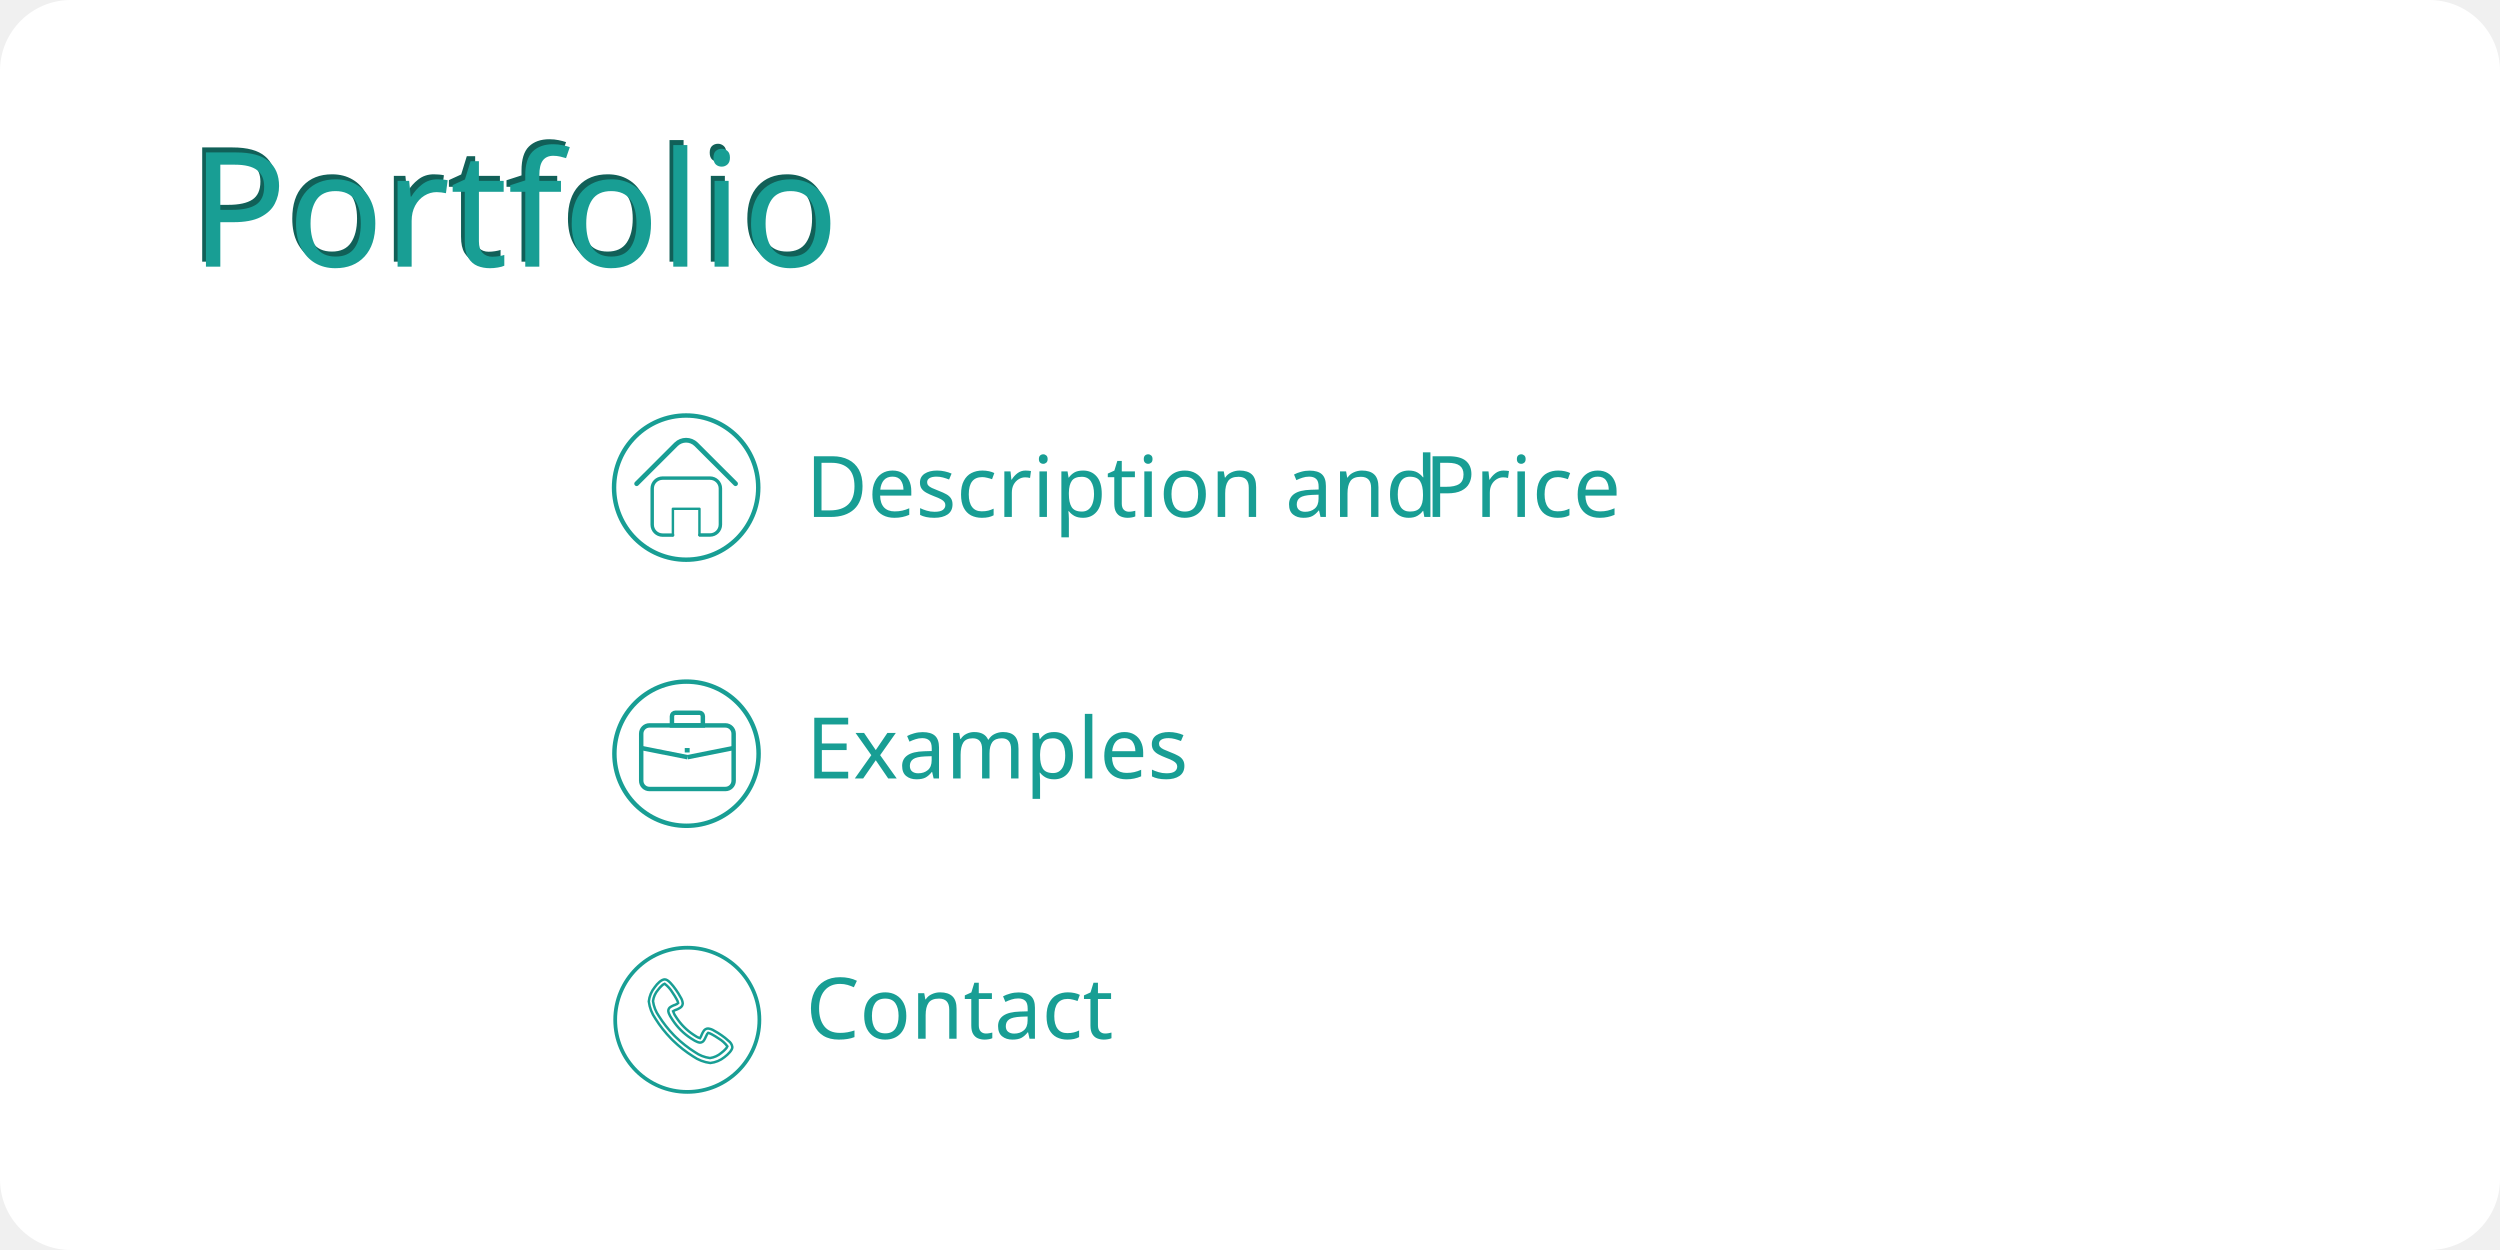
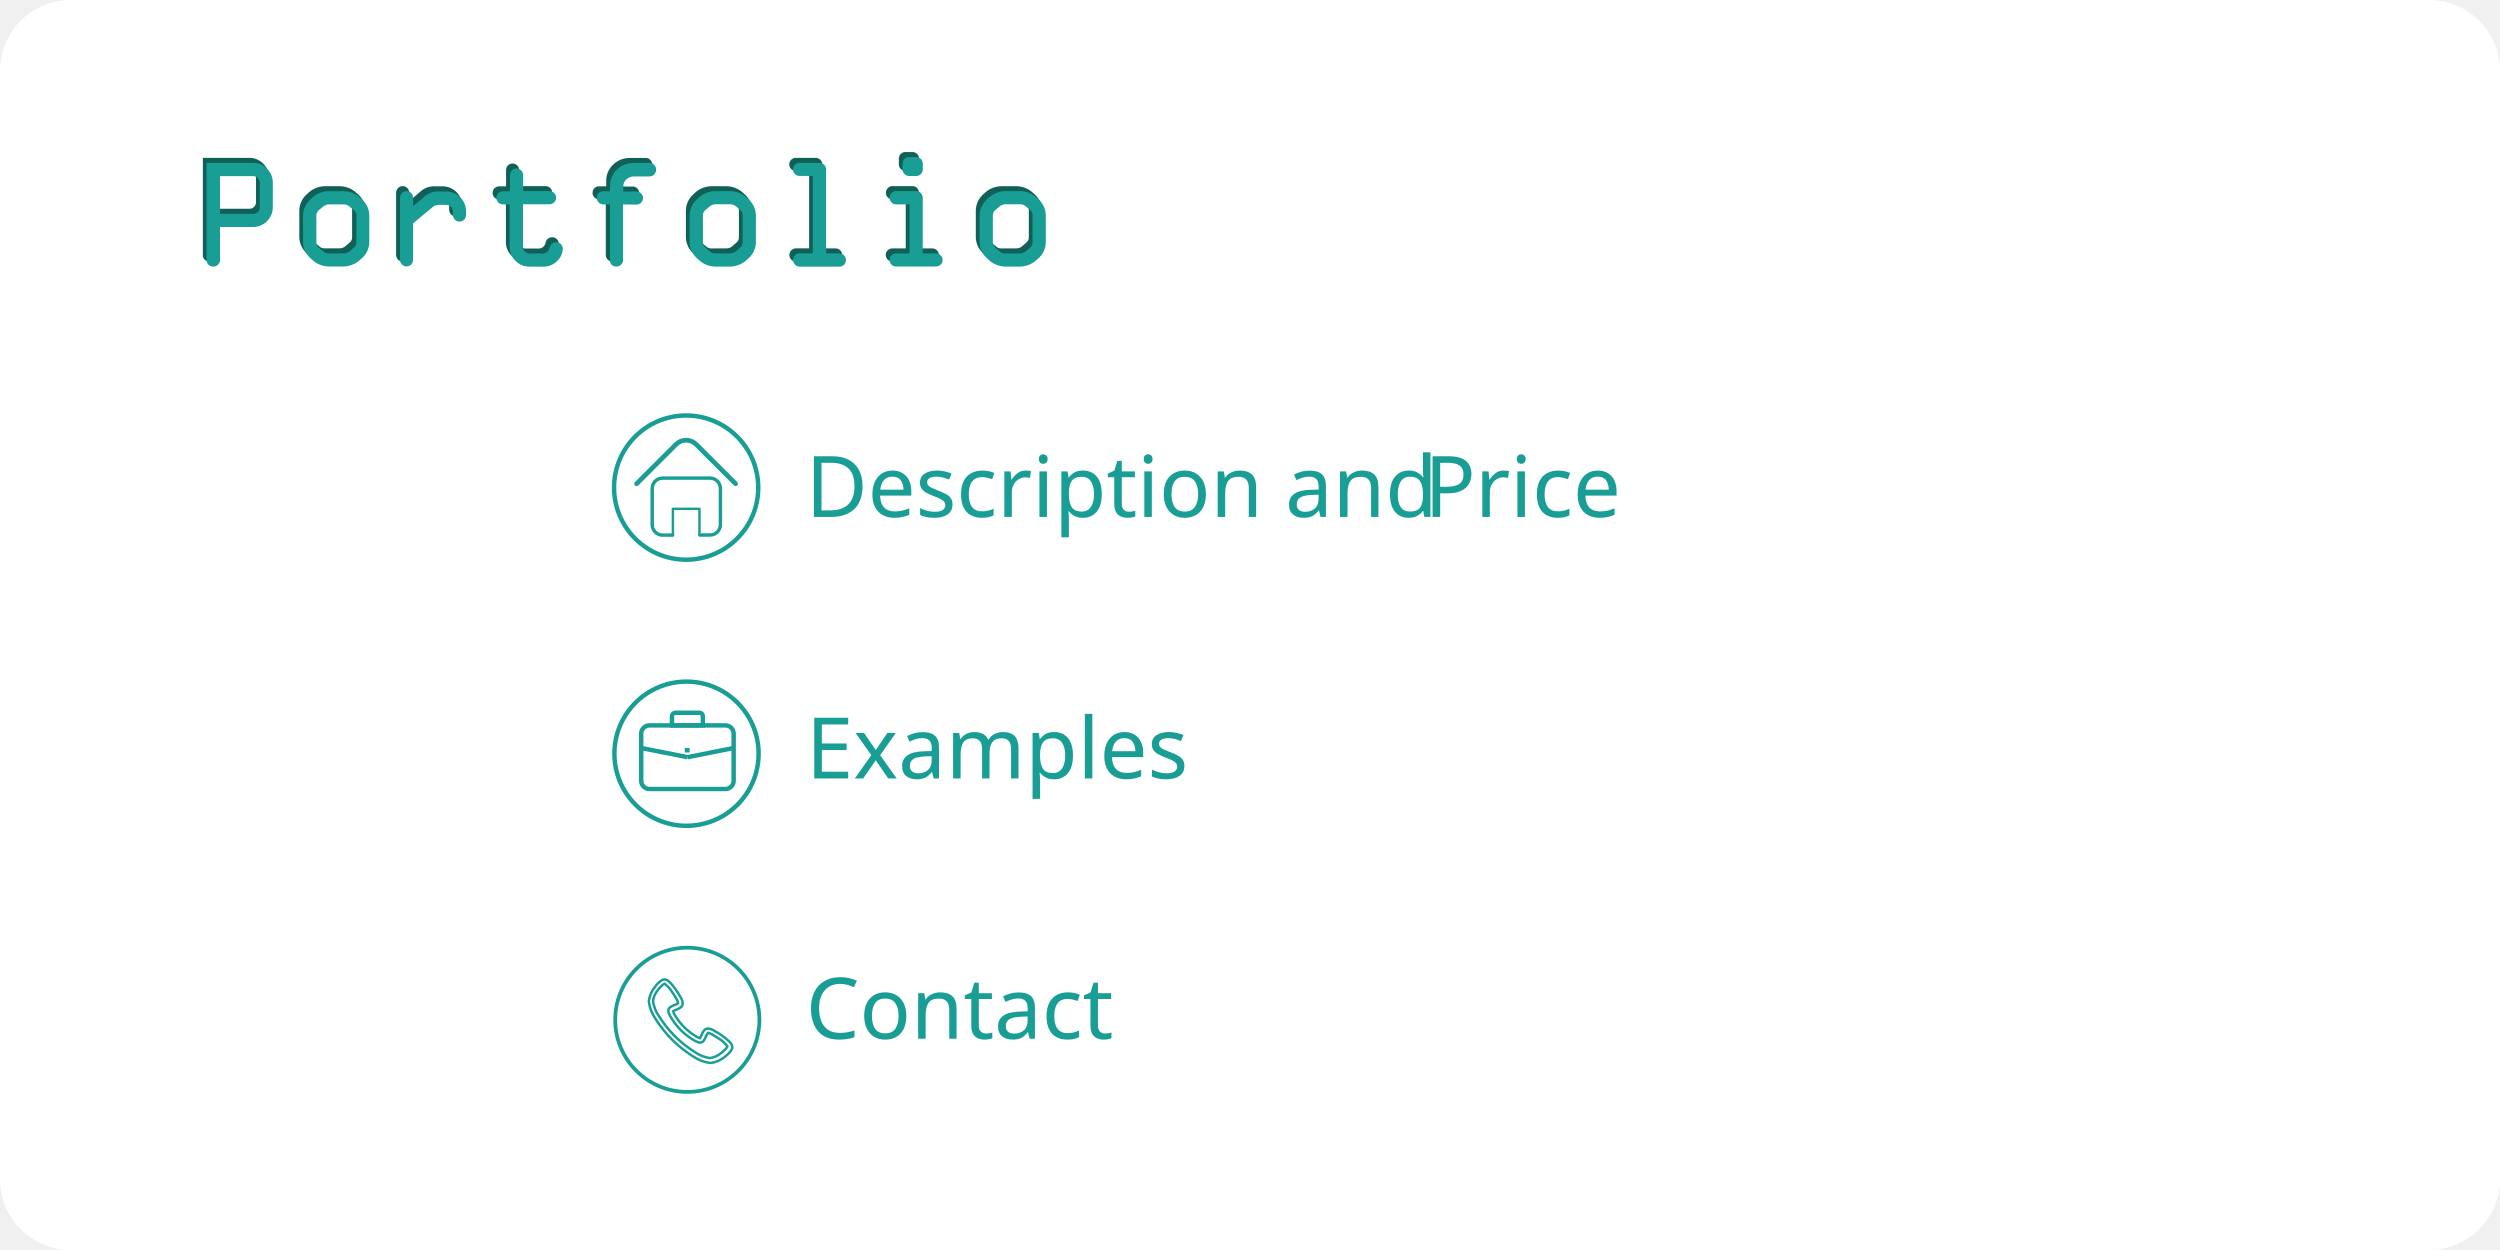
<svg xmlns="http://www.w3.org/2000/svg" viewBox="0 0 500 250">
  <g id="Layer_2" data-name="Layer 2">
    <g id="Layer_1-2" data-name="Layer 1">
      <rect width="500" height="250" rx="14.17" ry="14.17" fill="#fff" />
-       <text transform="translate(37.33 52.33)" font-size="32" fill="#116058" font-family="OCRAExtended, OCR A Extended">Portfolio</text>
-       <text transform="translate(38.08 53.33)" font-size="32" fill="#189e94" font-family="OCRAExtended, OCR A Extended">Portfolio</text>
+       <path d="M40.57,51V31.57h9.31a3.78,3.78,0,0,1,2.77,1.17,3.83,3.83,0,0,1,1.16,2.8v4.92a3.95,3.95,0,0,1-3.94,3.94H43.22V51a1.31,1.31,0,0,1-1.31,1.31A1.31,1.31,0,0,1,41,52,1.25,1.25,0,0,1,40.57,51Zm2.66-9.25h6.66a1.27,1.27,0,0,0,.92-.38,1.25,1.25,0,0,0,.39-.93V35.54a1.25,1.25,0,0,0-.39-.93,1.28,1.28,0,0,0-.92-.38H43.22Z" fill="#116058" />
+       <path d="M73.11,42v5.55a4.37,4.37,0,0,1-1.66,3.27A5.11,5.11,0,0,1,68,52.3H64.94a5,5,0,0,1-3.44-1.52,4.42,4.42,0,0,1-1.64-3.24V42a4.46,4.46,0,0,1,1.6-3.24,5,5,0,0,1,3.48-1.52H68a5,5,0,0,1,3.43,1.47A4.4,4.4,0,0,1,73.11,42Zm-10.59.11v5.31A1.4,1.4,0,0,0,63,48.55l1,.84a1.37,1.37,0,0,0,.92.28h3a1.79,1.79,0,0,0,1.22-.48l.8-.7a1.25,1.25,0,0,0,.48-1V42.13A1.37,1.37,0,0,0,70,41l-.92-.73A1.66,1.66,0,0,0,68,39.85H65.27a2,2,0,0,0-1.37.42L63,41A1.32,1.32,0,0,0,62.52,42.1Z" fill="#116058" />
+       <path d="M79.22,51V38.57a1.32,1.32,0,0,1,.38-.95,1.24,1.24,0,0,1,.93-.4,1.25,1.25,0,0,1,.93.39,1.31,1.31,0,0,1,.38,1v1.64L84,38.38a4.06,4.06,0,0,1,2.59-1.12h1.92a3.95,3.95,0,0,1,3.94,3.94v.7a1.31,1.31,0,0,1-.38,1,1.31,1.31,0,0,1-2.24-.92v-.73a1.31,1.31,0,0,0-1.31-1.31H86.8a2,2,0,0,0-1.22.58l-3.73,3.23V51a1.25,1.25,0,0,1-.39.93A1.31,1.31,0,0,1,79.22,51Z" fill="#116058" />
+       <path d="M107.77,52.33h-2.62a3.84,3.84,0,0,1-2.8-1.16,3.77,3.77,0,0,1-1.17-2.78V39.88H99.83a1.28,1.28,0,0,1-.93-.37,1.32,1.32,0,0,1,.93-2.25h1.38V34a1.3,1.3,0,0,1,2.23-.92,1.25,1.25,0,0,1,.4.92v3.22h5.28a1.31,1.31,0,0,1,0,2.63H103.8V48.4a1.25,1.25,0,0,0,.4.92,1.3,1.3,0,0,0,.95.39h2.56a1.38,1.38,0,0,0,1.39-1.13,1.35,1.35,0,0,1,1.33-1.13,1.25,1.25,0,0,1,.95.38,1.33,1.33,0,0,1,.37,1,3.48,3.48,0,0,1-1.12,2.37A3.76,3.76,0,0,1,107.77,52.33Z" fill="#116058" />
+       <path d="M123.86,39.88V51a1.25,1.25,0,0,1-.39.93,1.27,1.27,0,0,1-.92.38,1.31,1.31,0,0,1-1-.38,1.25,1.25,0,0,1-.39-.93V39.88h-1.34a1.25,1.25,0,0,1-.93-.39,1.27,1.27,0,0,1-.38-.92,1.34,1.34,0,0,1,.35-.91,1.22,1.22,0,0,1,1-.4h1.38v-1a4.44,4.44,0,0,1,1.38-3.34,4.78,4.78,0,0,1,3.45-1.33h3.08a1.25,1.25,0,0,1,.93.39,1.31,1.31,0,0,1,.38,1,1.33,1.33,0,0,1-1.31,1.31h-3.08a2.22,2.22,0,0,0-1.55.56,1.88,1.88,0,0,0-.62,1.45v1h2.63a1.21,1.21,0,0,1,.92.38,1.28,1.28,0,0,1,.39.94,1.33,1.33,0,0,1-1.31,1.31Z" fill="#116058" />
+       <path d="M150.43,42v5.55a4.37,4.37,0,0,1-1.66,3.27,5.11,5.11,0,0,1-3.43,1.5h-3.08a5,5,0,0,1-3.44-1.52,4.42,4.42,0,0,1-1.64-3.24V42a4.46,4.46,0,0,1,1.6-3.24,5,5,0,0,1,3.48-1.52h3.08a5,5,0,0,1,3.43,1.47A4.4,4.4,0,0,1,150.43,42Zm-10.59.11v5.31a1.4,1.4,0,0,0,.52,1.14l1,.84a1.37,1.37,0,0,0,.92.28h3a1.79,1.79,0,0,0,1.22-.48l.8-.7a1.25,1.25,0,0,0,.48-1V42.13a1.37,1.37,0,0,0-.48-1.16l-.92-.73a1.66,1.66,0,0,0-1.09-.39h-2.72a2,2,0,0,0-1.37.42l-.89.77A1.32,1.32,0,0,0,139.83,42.1Z" fill="#116058" />
+       <path d="M167.13,52.33h-7.94a1.24,1.24,0,0,1-.93-.4,1.32,1.32,0,0,1-.38-.95,1.27,1.27,0,0,1,.38-.92,1.25,1.25,0,0,1,.93-.39h2.63V34.19h-2.66a1.31,1.31,0,1,1,0-2.62h4a1.33,1.33,0,0,1,1.31,1.31v16.8h2.66A1.33,1.33,0,0,1,168.44,51a1.32,1.32,0,0,1-.38.95A1.24,1.24,0,0,1,167.13,52.33Z" fill="#116058" />
+       <path d="M186.46,52.3h-8a1.31,1.31,0,0,1,0-2.62h2.69v-9.8h-2.66a1.25,1.25,0,0,1-.93-.39,1.27,1.27,0,0,1-.38-.92,1.32,1.32,0,0,1,.38-.95,1.24,1.24,0,0,1,.93-.4h4a1.24,1.24,0,0,1,.93.4,1.32,1.32,0,0,1,.38.95V49.68h2.63a1.32,1.32,0,0,1,.95.38,1.29,1.29,0,0,1,0,1.86A1.27,1.27,0,0,1,186.46,52.3Zm-5.34-21.89h1.38a1.31,1.31,0,0,1,1.31,1.31v1.12a1.32,1.32,0,0,1-.38.95,1.24,1.24,0,0,1-.93.4h-1.41a1.25,1.25,0,0,1-.95-.41,1.23,1.23,0,0,1-.37-.91l0-1.16a1.31,1.31,0,0,1,1.31-1.31Z" fill="#116058" />
+       <path d="M208.41,42v5.55a4.37,4.37,0,0,1-1.66,3.27,5.11,5.11,0,0,1-3.43,1.5h-3.08a5,5,0,0,1-3.44-1.52,4.42,4.42,0,0,1-1.64-3.24V42a4.46,4.46,0,0,1,1.6-3.24,5,5,0,0,1,3.48-1.52h3.08a5,5,0,0,1,3.43,1.47A4.4,4.4,0,0,1,208.41,42Zm-10.59.11v5.31a1.4,1.4,0,0,0,.52,1.14l1,.84a1.37,1.37,0,0,0,.92.28h3a1.79,1.79,0,0,0,1.22-.48l.8-.7a1.25,1.25,0,0,0,.48-1V42.13A1.37,1.37,0,0,0,205.3,41l-.92-.73a1.66,1.66,0,0,0-1.09-.39h-2.72a2,2,0,0,0-1.37.42l-.89.77A1.32,1.32,0,0,0,197.82,42.1Z" fill="#116058" />
+       <path d="M41.32,52V32.57h9.31a3.78,3.78,0,0,1,2.77,1.17,3.83,3.83,0,0,1,1.16,2.8v4.92a3.95,3.95,0,0,1-3.94,3.94H44V52a1.31,1.31,0,0,1-1.31,1.31,1.31,1.31,0,0,1-1-.38A1.25,1.25,0,0,1,41.32,52ZM44,42.77h6.66a1.27,1.27,0,0,0,.92-.38,1.25,1.25,0,0,0,.39-.93V36.54a1.25,1.25,0,0,0-.39-.93,1.28,1.28,0,0,0-.92-.38H44Z" fill="#189e94" />
+       <path d="M73.86,43v5.55A4.37,4.37,0,0,1,72.2,51.8a5.11,5.11,0,0,1-3.43,1.5H65.69a5,5,0,0,1-3.44-1.52,4.42,4.42,0,0,1-1.64-3.24V43a4.46,4.46,0,0,1,1.6-3.24,5,5,0,0,1,3.48-1.52h3.08a5,5,0,0,1,3.43,1.47A4.4,4.4,0,0,1,73.86,43Zm-10.59.11v5.31a1.4,1.4,0,0,0,.52,1.14l1,.84a1.37,1.37,0,0,0,.92.28h3A1.79,1.79,0,0,0,70,50.19l.8-.7a1.25,1.25,0,0,0,.48-1V43.13A1.37,1.37,0,0,0,70.76,42l-.92-.73a1.66,1.66,0,0,0-1.09-.39H66a2,2,0,0,0-1.37.42l-.89.77A1.32,1.32,0,0,0,63.27,43.1Z" fill="#189e94" />
+       <path d="M80,52V39.57a1.32,1.32,0,0,1,.38-.95,1.24,1.24,0,0,1,.93-.4,1.25,1.25,0,0,1,.93.39,1.31,1.31,0,0,1,.38,1v1.64l2.14-1.83a4.06,4.06,0,0,1,2.59-1.12h1.92a3.95,3.95,0,0,1,3.94,3.94v.7a1.31,1.31,0,0,1-.38,1,1.31,1.31,0,0,1-2.24-.92v-.73a1.31,1.31,0,0,0-1.31-1.31h-1.7a2,2,0,0,0-1.22.58L82.6,44.69V52a1.25,1.25,0,0,1-.39.93A1.31,1.31,0,0,1,80,52Z" fill="#189e94" />
+       <path d="M108.52,53.33H105.9a3.84,3.84,0,0,1-2.8-1.16,3.77,3.77,0,0,1-1.17-2.78V40.88h-1.34a1.28,1.28,0,0,1-.93-.37,1.32,1.32,0,0,1,.93-2.25H102V35a1.3,1.3,0,0,1,2.23-.92,1.25,1.25,0,0,1,.4.92v3.22h5.28a1.31,1.31,0,0,1,0,2.63h-5.31V49.4a1.25,1.25,0,0,0,.4.92,1.3,1.3,0,0,0,.95.39h2.56a1.38,1.38,0,0,0,1.39-1.13,1.35,1.35,0,0,1,1.33-1.13,1.25,1.25,0,0,1,.95.38,1.33,1.33,0,0,1,.37,1,3.48,3.48,0,0,1-1.12,2.37A3.76,3.76,0,0,1,108.52,53.33Z" fill="#189e94" />
+       <path d="M124.61,40.88V52a1.25,1.25,0,0,1-.39.93,1.27,1.27,0,0,1-.92.38,1.31,1.31,0,0,1-1-.38A1.25,1.25,0,0,1,122,52V40.88h-1.34a1.25,1.25,0,0,1-.93-.39,1.27,1.27,0,0,1-.38-.92,1.34,1.34,0,0,1,.35-.91,1.22,1.22,0,0,1,1-.4H122v-1a4.44,4.44,0,0,1,1.38-3.34,4.78,4.78,0,0,1,3.45-1.33h3.08a1.25,1.25,0,0,1,.93.39,1.31,1.31,0,0,1,.38,1,1.33,1.33,0,0,1-1.31,1.31h-3.08a2.22,2.22,0,0,0-1.55.56,1.88,1.88,0,0,0-.62,1.45v1h2.63a1.21,1.21,0,0,1,.92.38,1.28,1.28,0,0,1,.39.94,1.33,1.33,0,0,1-1.31,1.31Z" fill="#189e94" />
+       <path d="M151.18,43v5.55a4.37,4.37,0,0,1-1.66,3.27,5.11,5.11,0,0,1-3.43,1.5H143a5,5,0,0,1-3.44-1.52,4.42,4.42,0,0,1-1.64-3.24V43a4.46,4.46,0,0,1,1.6-3.24A5,5,0,0,1,143,38.22h3.08a5,5,0,0,1,3.43,1.47A4.4,4.4,0,0,1,151.18,43Zm-10.59.11v5.31a1.4,1.4,0,0,0,.52,1.14l1,.84a1.37,1.37,0,0,0,.92.28h3a1.79,1.79,0,0,0,1.22-.48l.8-.7a1.25,1.25,0,0,0,.48-1V43.13a1.37,1.37,0,0,0-.48-1.16l-.92-.73a1.66,1.66,0,0,0-1.09-.39h-2.72a2,2,0,0,0-1.37.42l-.89.77A1.32,1.32,0,0,0,140.58,43.1Z" fill="#189e94" />
+       <path d="M167.88,53.33h-7.94a1.24,1.24,0,0,1-.93-.4,1.32,1.32,0,0,1-.38-.95,1.27,1.27,0,0,1,.38-.92,1.25,1.25,0,0,1,.93-.39h2.63V35.19h-2.66a1.31,1.31,0,1,1,0-2.62h4a1.33,1.33,0,0,1,1.31,1.31v16.8h2.66A1.33,1.33,0,0,1,169.19,52a1.32,1.32,0,0,1-.38.95A1.24,1.24,0,0,1,167.88,53.33Z" fill="#189e94" />
+       <path d="M187.21,53.3h-8a1.31,1.31,0,0,1,0-2.62h2.69v-9.8h-2.66a1.25,1.25,0,0,1-.93-.39,1.27,1.27,0,0,1-.38-.92,1.32,1.32,0,0,1,.38-.95,1.24,1.24,0,0,1,.93-.4h4a1.24,1.24,0,0,1,.93.4,1.32,1.32,0,0,1,.38.95V50.68h2.63a1.32,1.32,0,0,1,.95.38,1.29,1.29,0,0,1,0,1.86A1.27,1.27,0,0,1,187.21,53.3Zm-5.34-21.89h1.38a1.31,1.31,0,0,1,1.31,1.31v1.13a1.32,1.32,0,0,1-.38.95,1.24,1.24,0,0,1-.93.4h-1.41a1.25,1.25,0,0,1-.95-.41,1.23,1.23,0,0,1-.37-.91l0-1.16a1.31,1.31,0,0,1,1.31-1.31Z" fill="#189e94" />
+       <path d="M209.16,43v5.55a4.37,4.37,0,0,1-1.66,3.27,5.11,5.11,0,0,1-3.43,1.5H201a5,5,0,0,1-3.44-1.52,4.42,4.42,0,0,1-1.64-3.24V43a4.46,4.46,0,0,1,1.6-3.24A5,5,0,0,1,201,38.22h3.08a5,5,0,0,1,3.43,1.47A4.4,4.4,0,0,1,209.16,43Zm-10.59.11v5.31a1.4,1.4,0,0,0,.52,1.14l1,.84a1.37,1.37,0,0,0,.92.28h3a1.79,1.79,0,0,0,1.22-.48l.8-.7a1.25,1.25,0,0,0,.48-1V43.13a1.37,1.37,0,0,0-.48-1.16l-.92-.73a1.66,1.66,0,0,0-1.09-.39h-2.72a2,2,0,0,0-1.37.42l-.89.77A1.32,1.32,0,0,0,198.57,43.1Z" fill="#189e94" />
      <text transform="translate(161.13 103.39)" font-size="17" fill="#189e94" font-family="Bahnschrift, Bahnschrift">Description and <tspan x="123.73" y="0" letter-spacing="-0.02em">P</tspan>
        <tspan x="133.9" y="0">rice</tspan>
      </text>
      <text transform="translate(161.2 155.69)" font-size="17" fill="#189e94" font-family="Bahnschrift, Bahnschrift">Examples</text>
      <text transform="translate(161.16 207.75)" font-size="17" fill="#189e94" font-family="Bahnschrift, Bahnschrift">Contact</text>
      <g id="Layer_2-2" data-name="Layer 2">
        <g id="Layer_1-2-2" data-name="Layer 1-2">
          <circle cx="137.23" cy="97.52" r="14.42" fill="none" stroke="#189e94" stroke-width="0.89" />
          <path d="M140,107h2a2.08,2.08,0,0,0,2.08-2.08V97.69A2.08,2.08,0,0,0,142,95.62h-9.48a2.08,2.08,0,0,0-2.08,2.08v7.24a2.08,2.08,0,0,0,2.08,2.08h2" fill="none" stroke="#189e94" stroke-linecap="round" stroke-width="0.69" />
          <path d="M127.33,96.74l7.89-7.88a2.86,2.86,0,0,1,4,0l7.89,7.88" fill="none" stroke="#189e94" stroke-linecap="round" stroke-width="0.95" />
          <polyline points="134.58 107.02 134.58 101.76 139.89 101.76 139.89 107.02" fill="none" stroke="#189e94" stroke-linecap="round" stroke-linejoin="round" stroke-width="0.49" />
        </g>
      </g>
      <g id="Layer_2-3" data-name="Layer 2">
        <g id="Layer_1-2-3" data-name="Layer 1-2">
          <circle cx="137.3" cy="150.74" r="14.42" fill="none" stroke="#189e94" stroke-width="0.89" />
          <rect x="128.24" y="145.08" width="18.49" height="12.72" rx="1.65" ry="1.65" fill="none" stroke="#189e94" stroke-width="0.89" />
          <path d="M135.08,142.55h4.8a.69.69,0,0,1,.69.69v1.85h-6.18v-1.85a.69.69,0,0,1,.69-.69Z" fill="none" stroke="#189e94" stroke-width="0.89" />
          <line x1="128.24" y1="149.6" x2="137.5" y2="151.44" fill="none" stroke="#189e94" stroke-width="0.89" />
          <line x1="146.72" y1="149.6" x2="137.48" y2="151.44" fill="none" stroke="#189e94" stroke-width="0.89" />
          <line x1="136.95" y1="150.05" x2="137.93" y2="150.05" fill="none" stroke="#189e94" stroke-width="0.89" />
        </g>
      </g>
      <circle cx="137.46" cy="203.96" r="14.42" fill="none" stroke="#189e94" stroke-width="0.75" />
      <path d="M145.69,208.16a11.39,11.39,0,0,0-1.36-1.09,14.63,14.63,0,0,0-1.5-.93,2.77,2.77,0,0,0-1.23-.44,1.07,1.07,0,0,0-.89.53,4.46,4.46,0,0,0-.41.8,3.34,3.34,0,0,1-.3.61v0h0a4.48,4.48,0,0,1-1.29-.69,11.77,11.77,0,0,1-3.41-3.41,4.58,4.58,0,0,1-.69-1.29v0l0,0a3.37,3.37,0,0,1,.6-.3l.05,0a4.39,4.39,0,0,0,.76-.39,1.06,1.06,0,0,0,.53-.89,2.73,2.73,0,0,0-.44-1.23,14.42,14.42,0,0,0-.93-1.5,11.66,11.66,0,0,0-1.09-1.36c-.47-.49-.83-.7-1.15-.7-.64,0-1.47.81-2,1.57a5.41,5.41,0,0,0-1.18,2.84,7.75,7.75,0,0,0,1.32,3.44,23.93,23.93,0,0,0,3.14,4l.4.4a23.81,23.81,0,0,0,4,3.15,7.64,7.64,0,0,0,3.44,1.32,5.4,5.4,0,0,0,2.84-1.18c.75-.57,1.57-1.4,1.57-2A1.84,1.84,0,0,0,145.69,208.16Zm-3.7,3.45a6.75,6.75,0,0,1-3-1.18,23.21,23.21,0,0,1-3.82-3l-.39-.39a23.31,23.31,0,0,1-3-3.82,6.76,6.76,0,0,1-1.18-3,4.27,4.27,0,0,1,1-2.24,5.74,5.74,0,0,1,.83-.91,1.51,1.51,0,0,1,.5-.32h0a6.21,6.21,0,0,1,1.57,1.76,13.46,13.46,0,0,1,.82,1.33,2.6,2.6,0,0,1,.32.77v0a.71.71,0,0,1-.21.17,5.41,5.41,0,0,1-.53.24l-.06,0a4.77,4.77,0,0,0-.7.35.91.91,0,0,0-.48.78c0,.15,0,.6.86,1.85a12.76,12.76,0,0,0,3.65,3.66c1.25.85,1.7.86,1.85.86a.94.94,0,0,0,.8-.49,4.89,4.89,0,0,0,.35-.69,5.63,5.63,0,0,1,.28-.57.66.66,0,0,1,.17-.21h0a3,3,0,0,1,.77.32,13.49,13.49,0,0,1,1.34.82,5.9,5.9,0,0,1,1.75,1.57h0a1.52,1.52,0,0,1-.32.49,6,6,0,0,1-.91.83A4.41,4.41,0,0,1,142,211.61Z" fill="none" stroke="#189e94" stroke-width="0.5" />
    </g>
  </g>
</svg>
